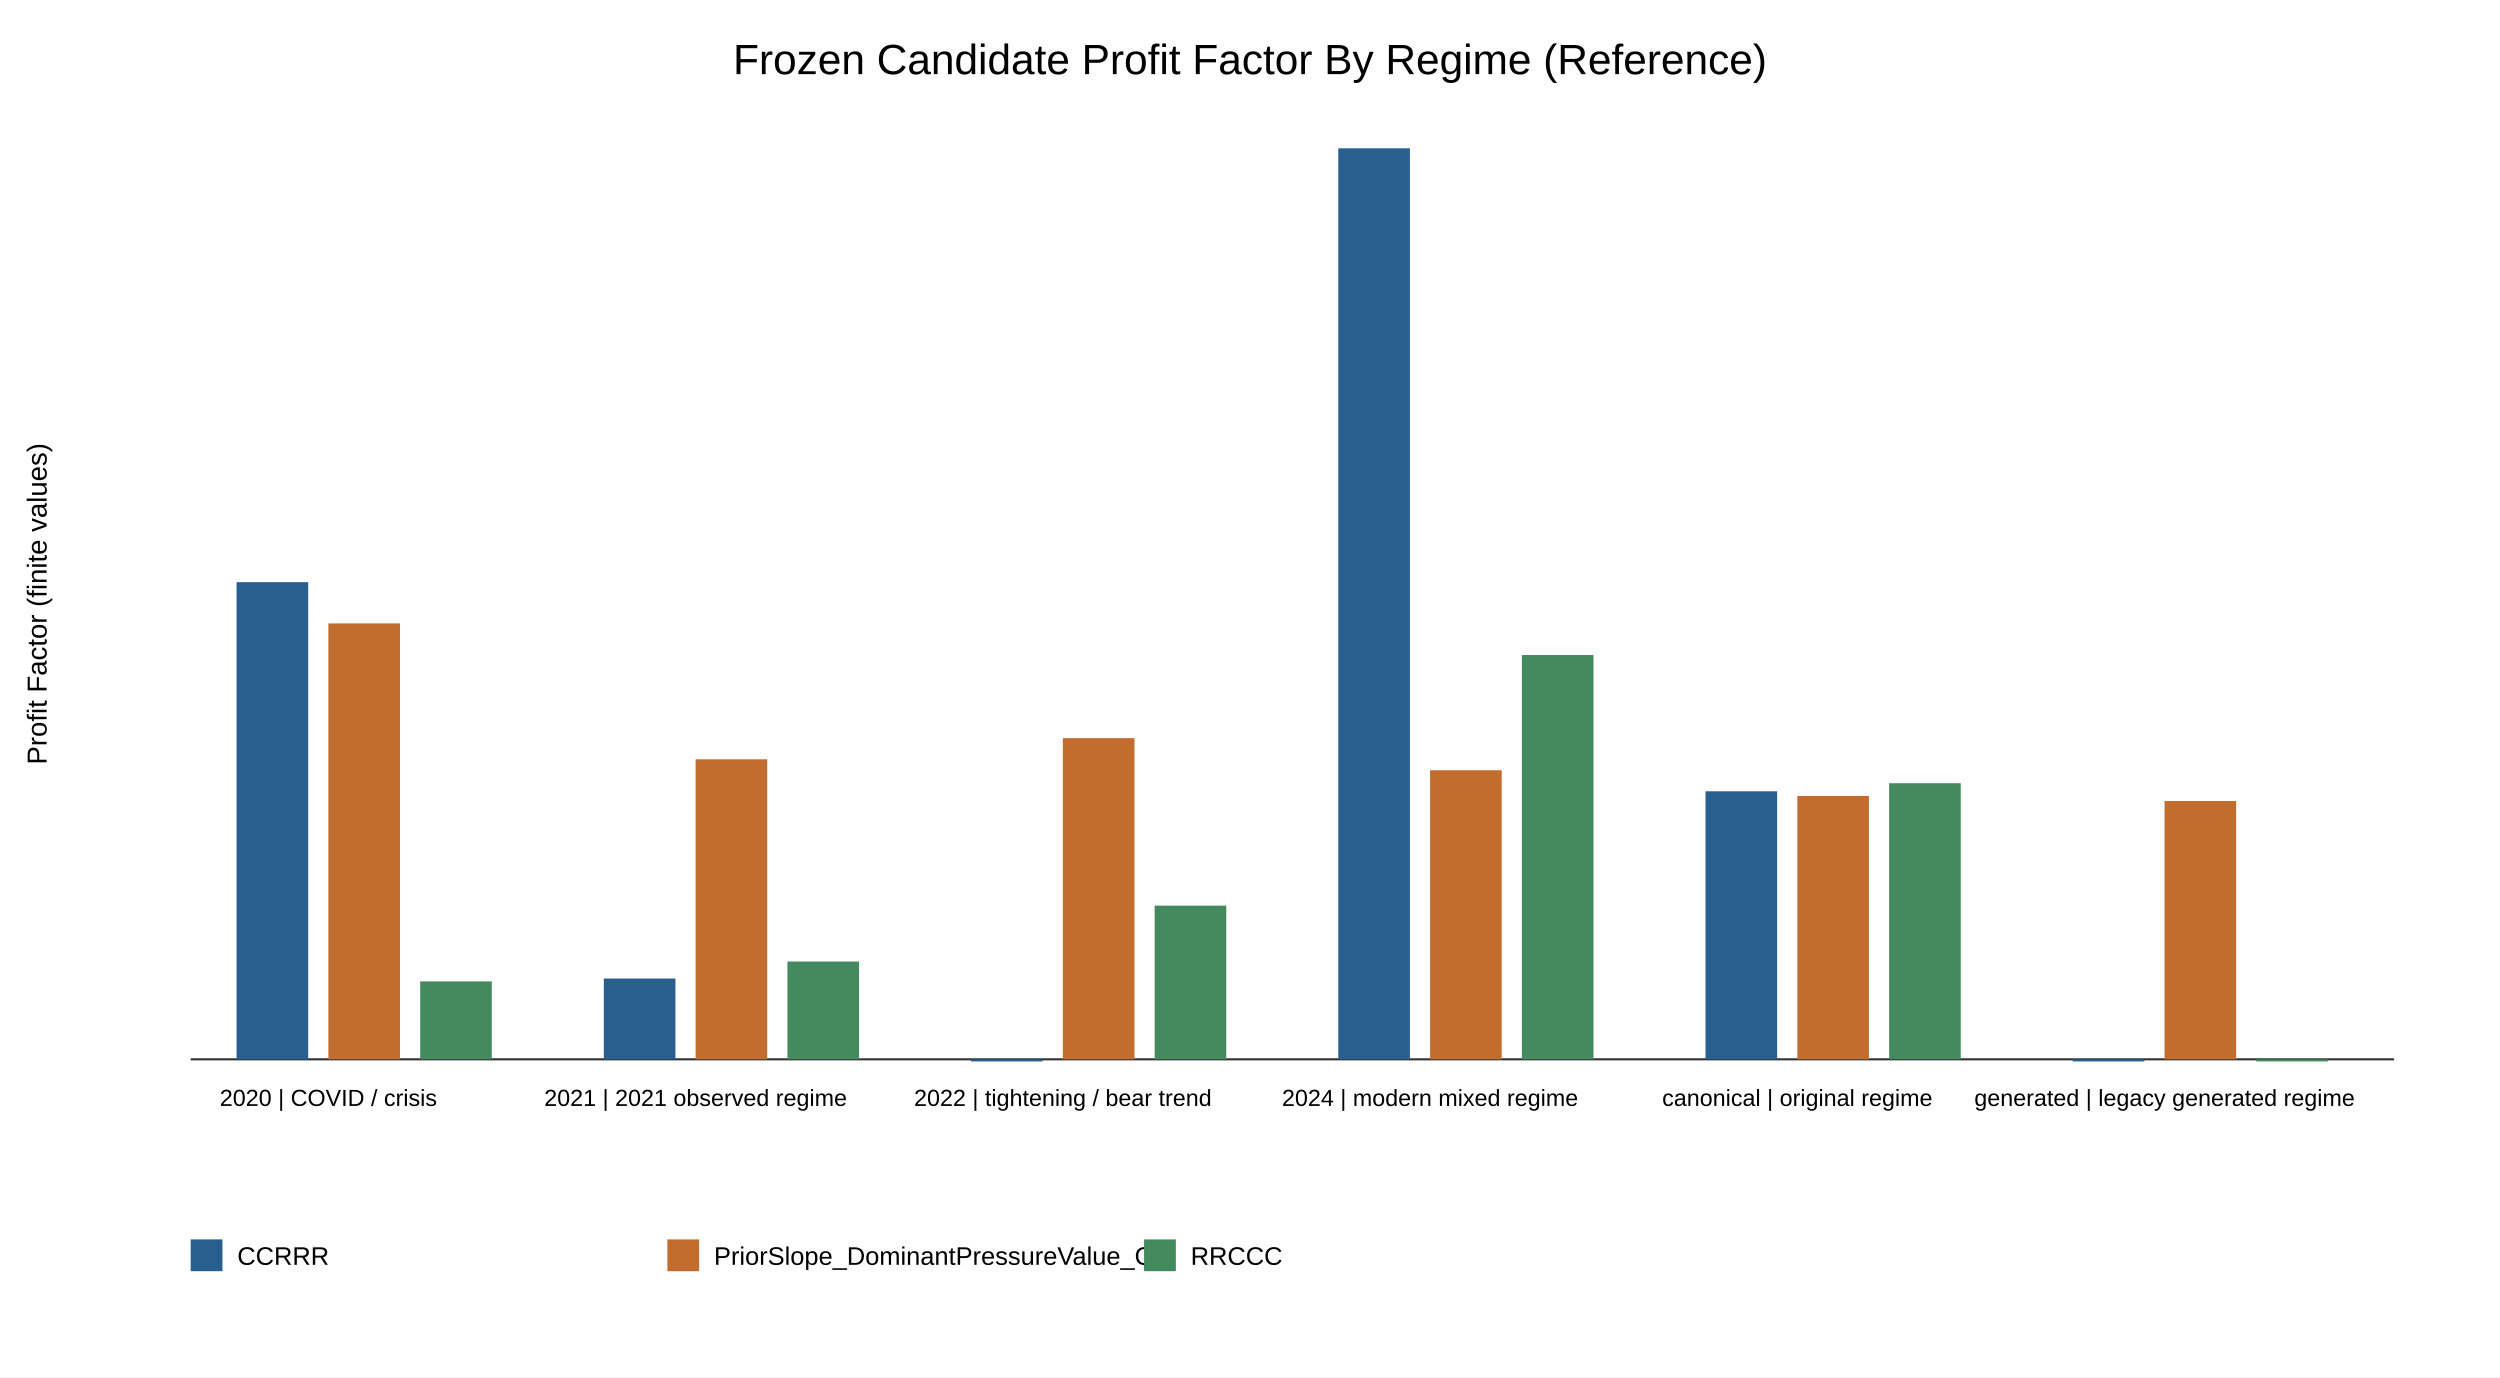
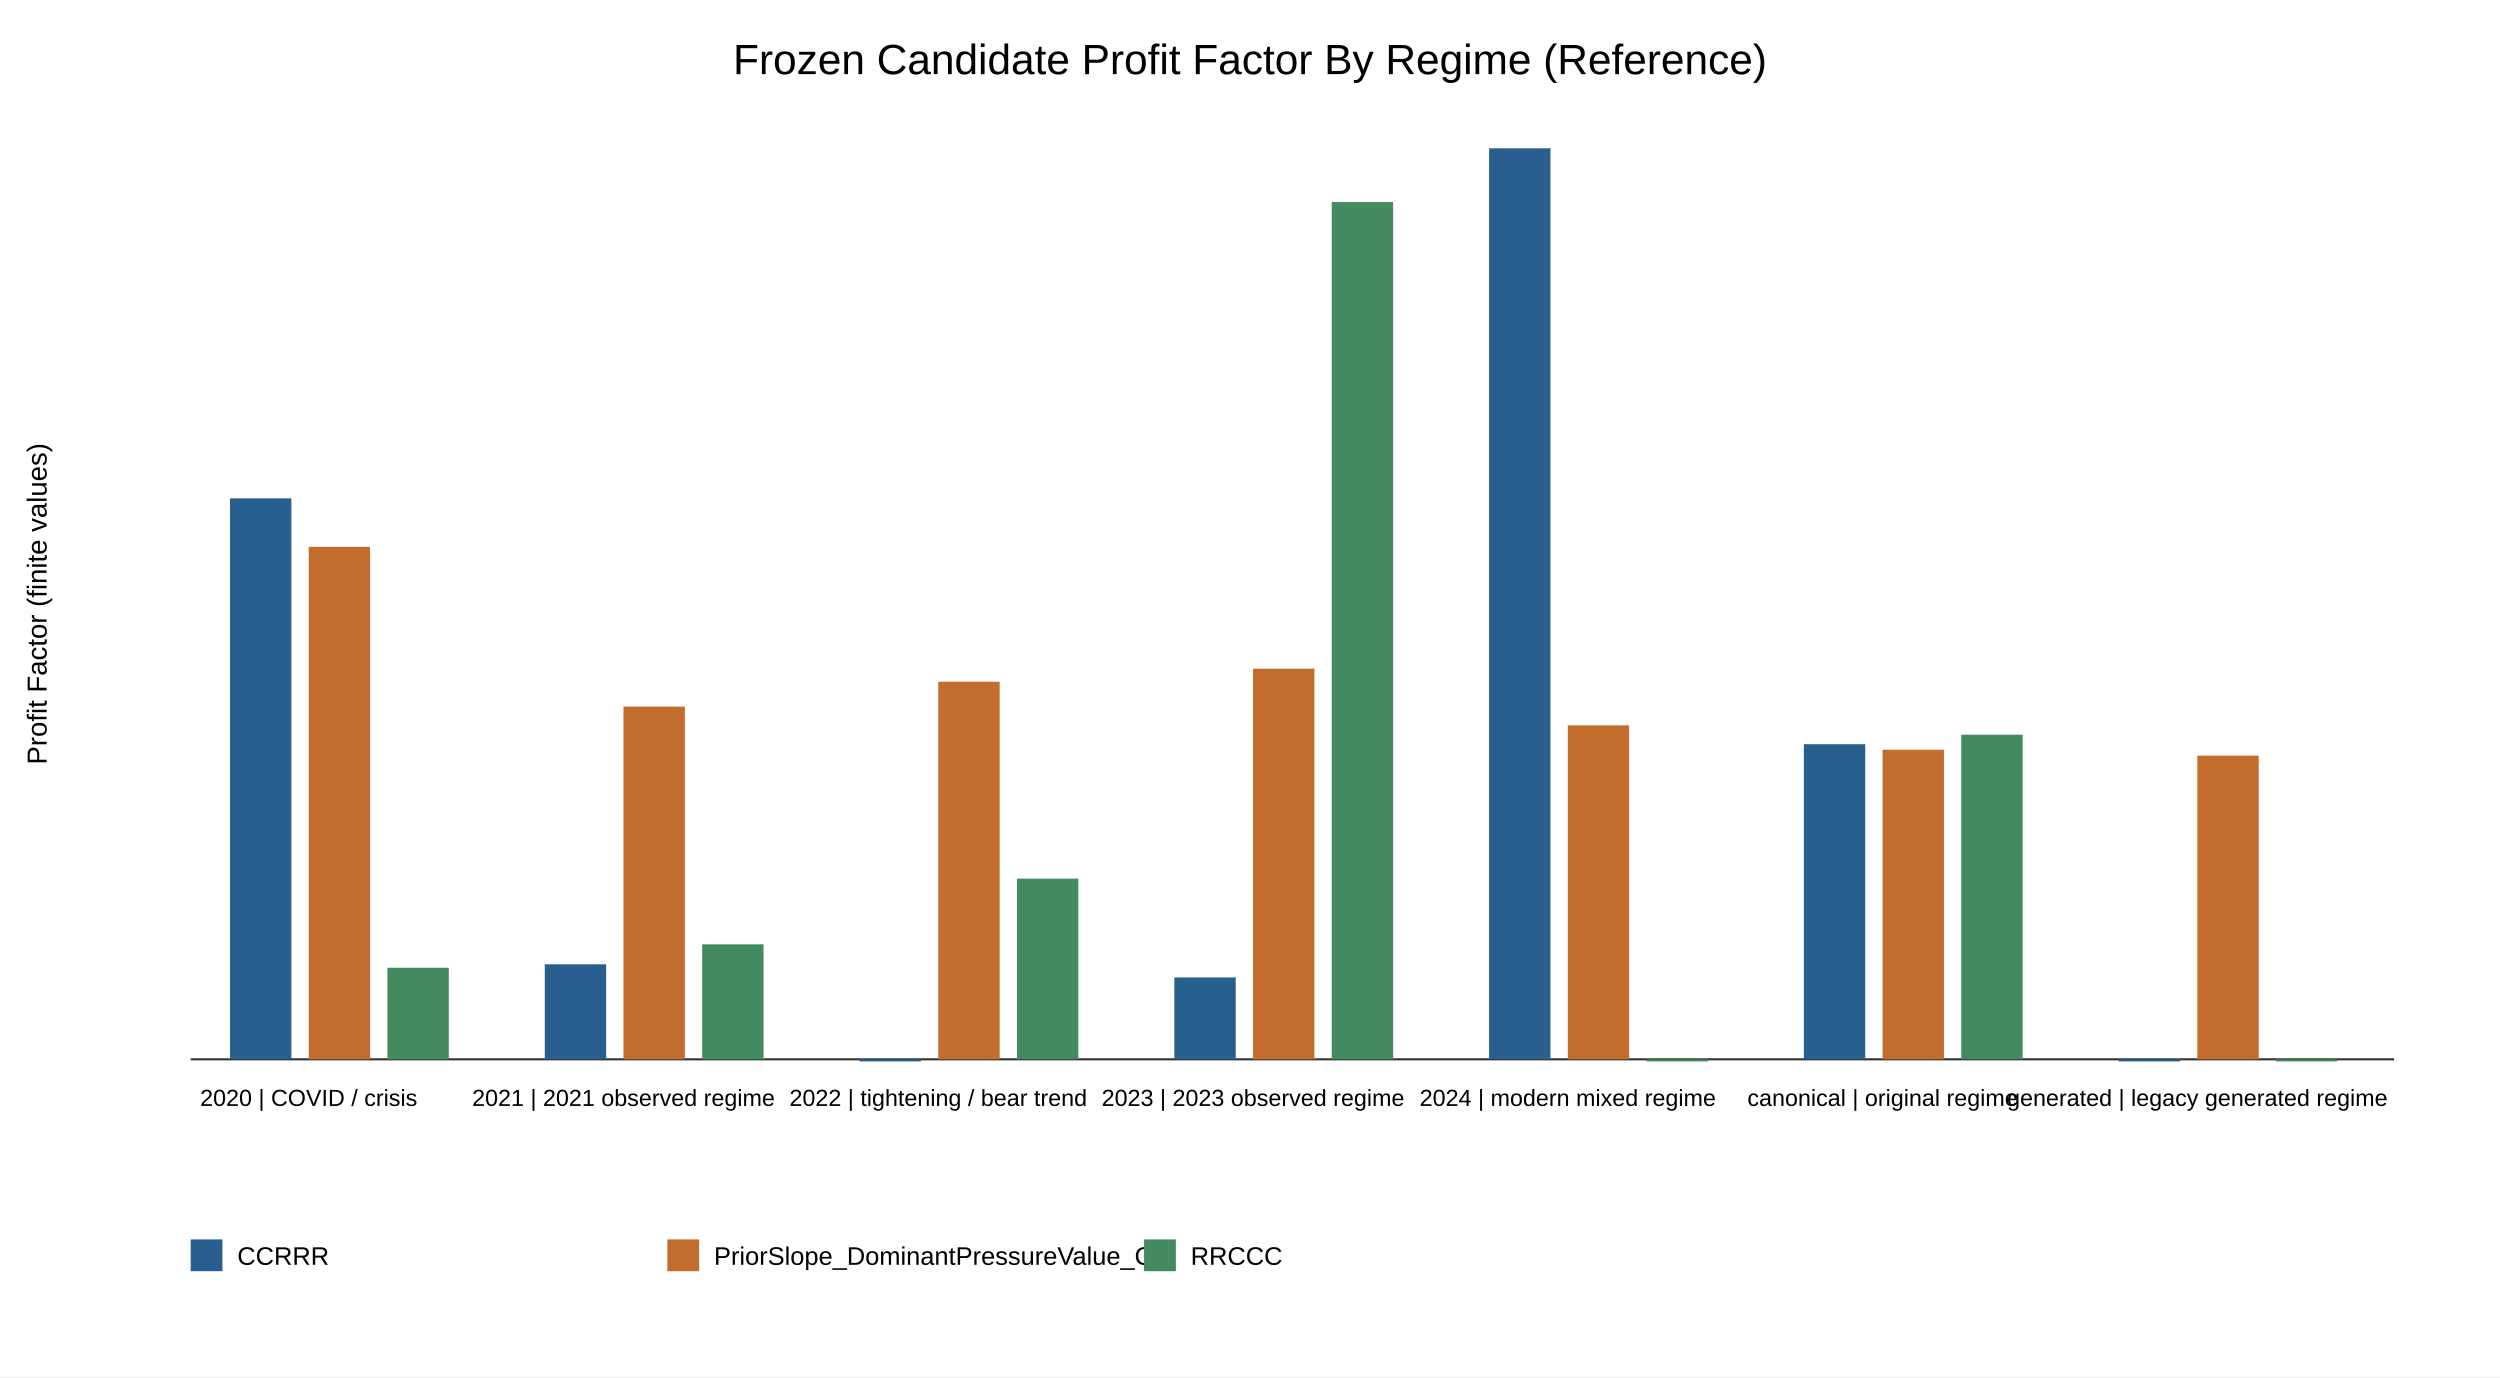
<svg xmlns="http://www.w3.org/2000/svg" width="1180" height="650">
  <rect width="100%" height="100%" fill="white" />
  <text x="590.0" y="35" text-anchor="middle" font-family="Arial" font-size="20">Frozen Candidate Profit Factor By Regime (Reference)</text>
  <text transform="translate(22,285.0) rotate(-90)" text-anchor="middle" font-family="Arial" font-size="13">Profit Factor (finite values)</text>
  <line x1="90" y1="500.00" x2="1130" y2="500.00" stroke="#333" stroke-width="1" />
-   <rect x="111.67" y="274.78" width="33.80" height="225.22" fill="#285f8f" />
-   <rect x="155.00" y="294.25" width="33.80" height="205.75" fill="#c26d2e" />
-   <rect x="198.33" y="463.23" width="33.80" height="36.77" fill="#438a5e" />
-   <text x="155.00" y="522" text-anchor="middle" font-family="Arial" font-size="11">2020 | COVID / crisis</text>
-   <rect x="285.00" y="461.86" width="33.80" height="38.14" fill="#285f8f" />
-   <rect x="328.33" y="358.39" width="33.80" height="141.61" fill="#c26d2e" />
-   <rect x="371.67" y="453.84" width="33.80" height="46.16" fill="#438a5e" />
-   <text x="328.33" y="522" text-anchor="middle" font-family="Arial" font-size="11">2021 | 2021 observed regime</text>
-   <rect x="458.33" y="500.00" width="33.80" height="1.00" fill="#285f8f" />
-   <rect x="501.67" y="348.40" width="33.80" height="151.60" fill="#c26d2e" />
-   <rect x="545.00" y="427.46" width="33.80" height="72.54" fill="#438a5e" />
-   <text x="501.67" y="522" text-anchor="middle" font-family="Arial" font-size="11">2022 | tightening / bear trend</text>
-   <rect x="631.67" y="70.00" width="33.80" height="430.00" fill="#285f8f" />
-   <rect x="675.00" y="363.55" width="33.80" height="136.45" fill="#c26d2e" />
-   <rect x="718.33" y="309.18" width="33.80" height="190.82" fill="#438a5e" />
-   <text x="675.00" y="522" text-anchor="middle" font-family="Arial" font-size="11">2024 | modern mixed regime</text>
-   <rect x="805.00" y="373.49" width="33.80" height="126.51" fill="#285f8f" />
-   <rect x="848.33" y="375.70" width="33.80" height="124.30" fill="#c26d2e" />
-   <rect x="891.67" y="369.68" width="33.80" height="130.32" fill="#438a5e" />
-   <text x="848.33" y="522" text-anchor="middle" font-family="Arial" font-size="11">canonical | original regime</text>
-   <rect x="978.33" y="500.00" width="33.80" height="1.00" fill="#285f8f" />
-   <rect x="1021.67" y="378.08" width="33.80" height="121.92" fill="#c26d2e" />
-   <rect x="1065.00" y="500.00" width="33.80" height="1.00" fill="#438a5e" />
-   <text x="1021.67" y="522" text-anchor="middle" font-family="Arial" font-size="11">generated | legacy generated regime</text>
+   <rect x="108.57" y="235.22" width="28.97" height="264.78" fill="#285f8f" />
+   <rect x="145.71" y="258.11" width="28.97" height="241.89" fill="#c26d2e" />
+   <rect x="182.86" y="456.77" width="28.97" height="43.23" fill="#438a5e" />
+   <text x="145.71" y="522" text-anchor="middle" font-family="Arial" font-size="11">2020 | COVID / crisis</text>
+   <rect x="257.14" y="455.16" width="28.97" height="44.84" fill="#285f8f" />
+   <rect x="294.29" y="333.51" width="28.97" height="166.49" fill="#c26d2e" />
+   <rect x="331.43" y="445.73" width="28.97" height="54.27" fill="#438a5e" />
+   <text x="294.29" y="522" text-anchor="middle" font-family="Arial" font-size="11">2021 | 2021 observed regime</text>
+   <rect x="405.71" y="500.00" width="28.97" height="1.00" fill="#285f8f" />
+   <rect x="442.86" y="321.77" width="28.97" height="178.23" fill="#c26d2e" />
+   <rect x="480.00" y="414.72" width="28.97" height="85.28" fill="#438a5e" />
+   <text x="442.86" y="522" text-anchor="middle" font-family="Arial" font-size="11">2022 | tightening / bear trend</text>
+   <rect x="554.29" y="461.34" width="28.97" height="38.66" fill="#285f8f" />
+   <rect x="591.43" y="315.63" width="28.97" height="184.37" fill="#c26d2e" />
+   <rect x="628.57" y="95.36" width="28.97" height="404.64" fill="#438a5e" />
+   <text x="591.43" y="522" text-anchor="middle" font-family="Arial" font-size="11">2023 | 2023 observed regime</text>
+   <rect x="702.86" y="70.00" width="28.97" height="430.00" fill="#285f8f" />
+   <rect x="740.00" y="342.37" width="28.97" height="157.63" fill="#c26d2e" />
+   <rect x="777.14" y="500.00" width="28.97" height="1.00" fill="#438a5e" />
+   <text x="740.00" y="522" text-anchor="middle" font-family="Arial" font-size="11">2024 | modern mixed regime</text>
+   <rect x="851.43" y="351.26" width="28.97" height="148.74" fill="#285f8f" />
+   <rect x="888.57" y="353.87" width="28.97" height="146.13" fill="#c26d2e" />
+   <rect x="925.71" y="346.79" width="28.97" height="153.21" fill="#438a5e" />
+   <text x="888.57" y="522" text-anchor="middle" font-family="Arial" font-size="11">canonical | original regime</text>
+   <rect x="1000.00" y="500.00" width="28.97" height="1.00" fill="#285f8f" />
+   <rect x="1037.14" y="356.66" width="28.97" height="143.34" fill="#c26d2e" />
+   <rect x="1074.29" y="500.00" width="28.97" height="1.00" fill="#438a5e" />
+   <text x="1037.14" y="522" text-anchor="middle" font-family="Arial" font-size="11">generated | legacy generated regime</text>
  <rect x="90" y="585" width="15" height="15" fill="#285f8f" />
  <text x="112" y="597" font-family="Arial" font-size="12">CCRRR</text>
  <rect x="315" y="585" width="15" height="15" fill="#c26d2e" />
  <text x="337" y="597" font-family="Arial" font-size="12">PriorSlope_DominantPressureValue_Q3</text>
  <rect x="540" y="585" width="15" height="15" fill="#438a5e" />
  <text x="562" y="597" font-family="Arial" font-size="12">RRCCC</text>
</svg>
